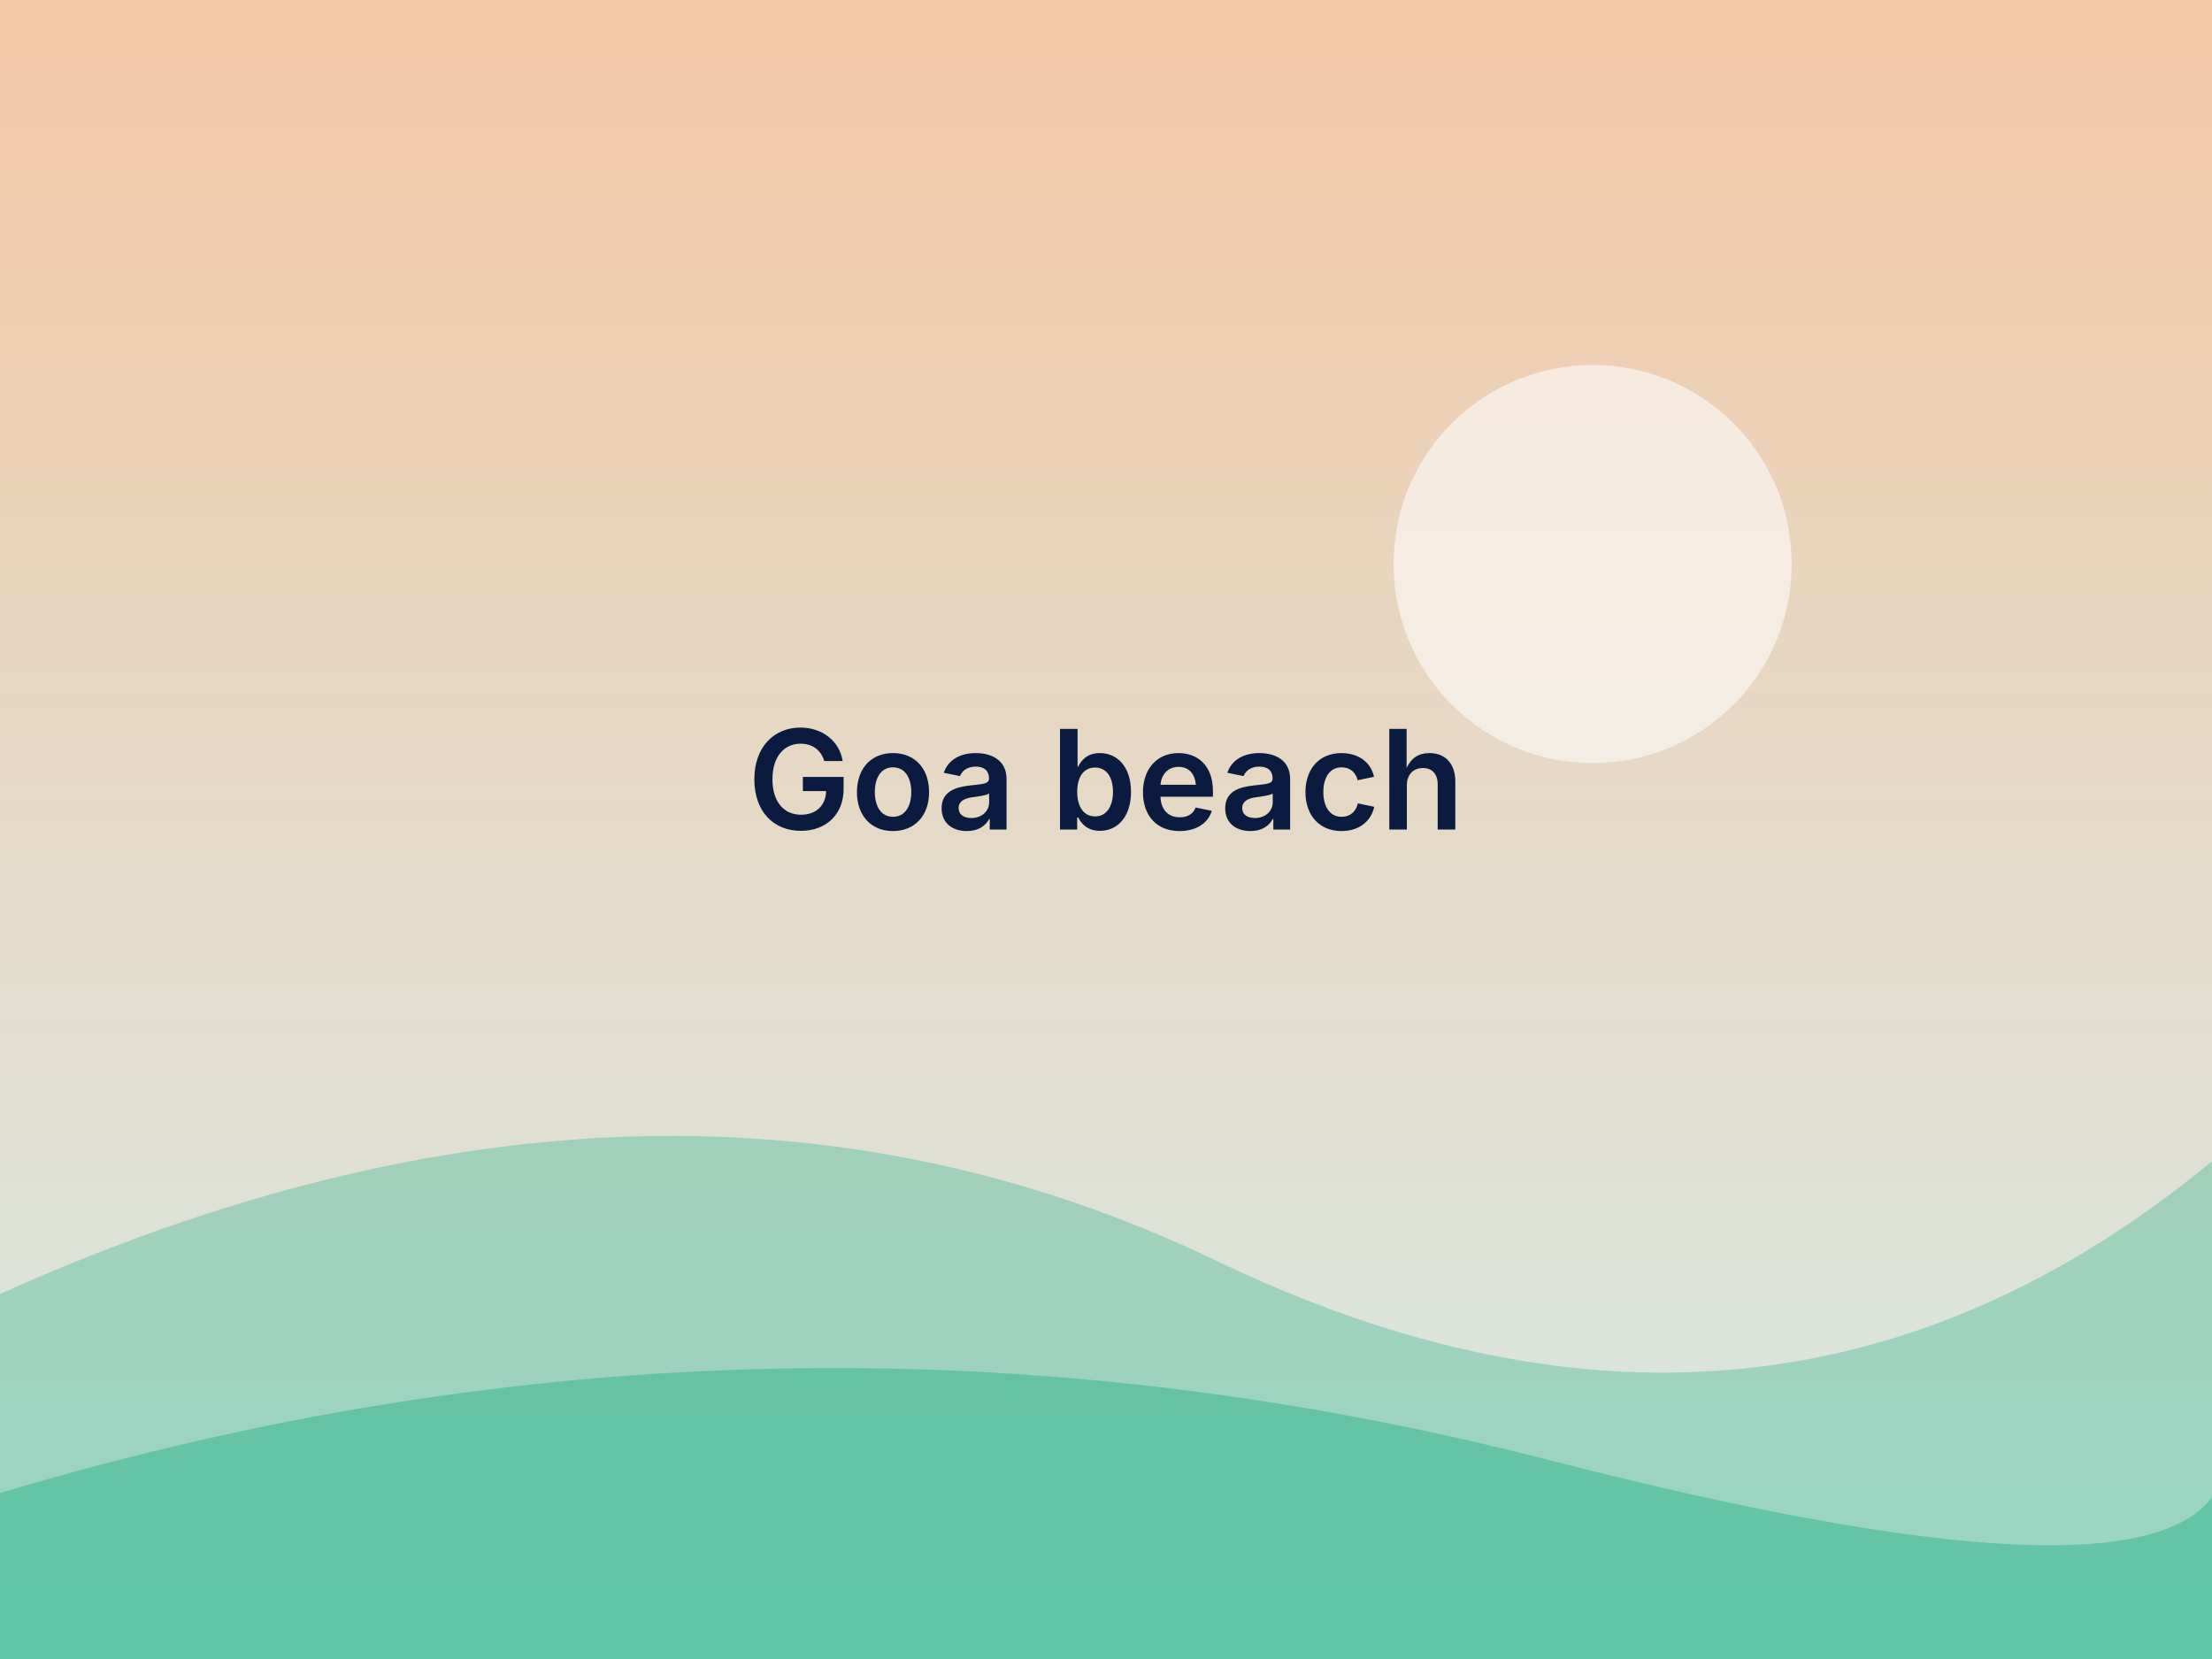
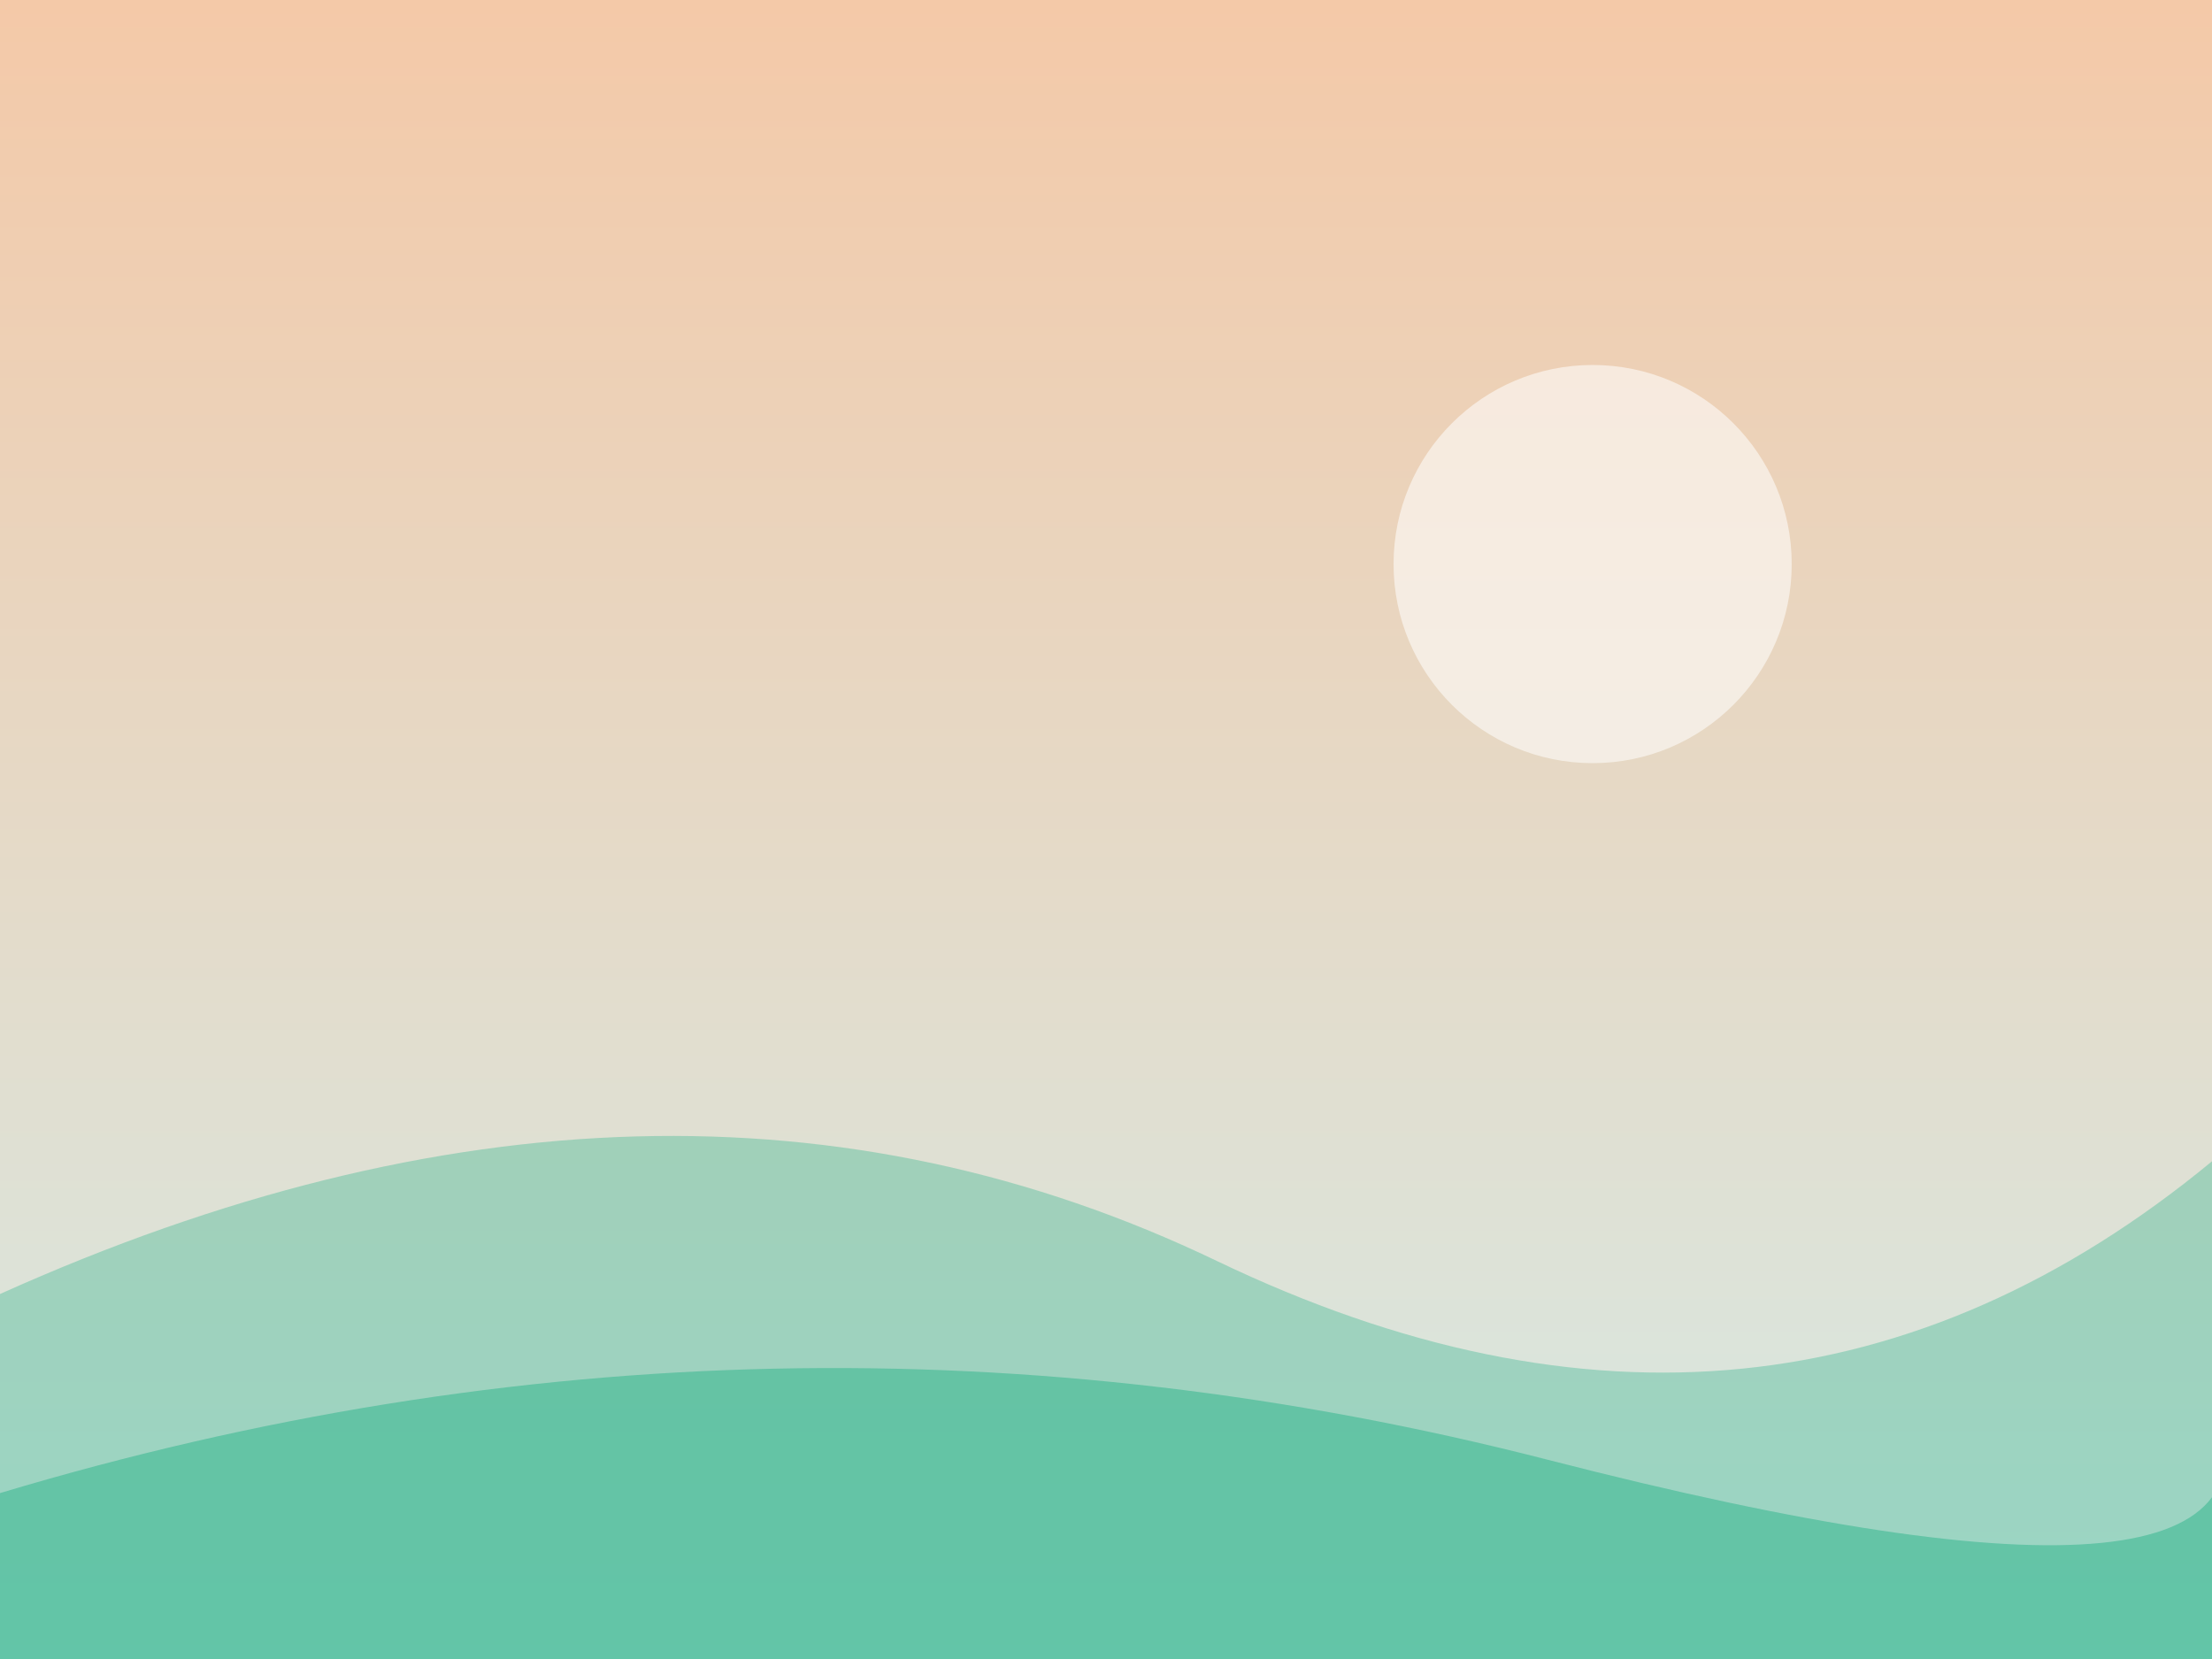
<svg xmlns="http://www.w3.org/2000/svg" width="800" height="600" viewBox="0 0 800 600" role="img" aria-label="Goa beach">
  <defs>
    <linearGradient id="g" x1="0" y1="0" x2="0" y2="1">
      <stop offset="0" stop-color="#F4C9A8" />
      <stop offset="1" stop-color="#D6EAE6" />
    </linearGradient>
  </defs>
  <rect width="800" height="600" fill="url(#g)" />
  <circle cx="576" cy="204" r="72" fill="#fff" opacity="0.55" />
  <path d="M0 468 Q240 360 440 456 T800 420 V600 H0Z" fill="#2BB38A" opacity="0.35" />
  <path d="M0 540 Q280 456 560 528 T800 504 V600 H0Z" fill="#2BB38A" opacity="0.5" />
-   <text x="400" y="300" text-anchor="middle" font-family="system-ui, -apple-system, sans-serif" font-size="50" font-weight="600" fill="#0B1B3F">Goa beach</text>
</svg>
